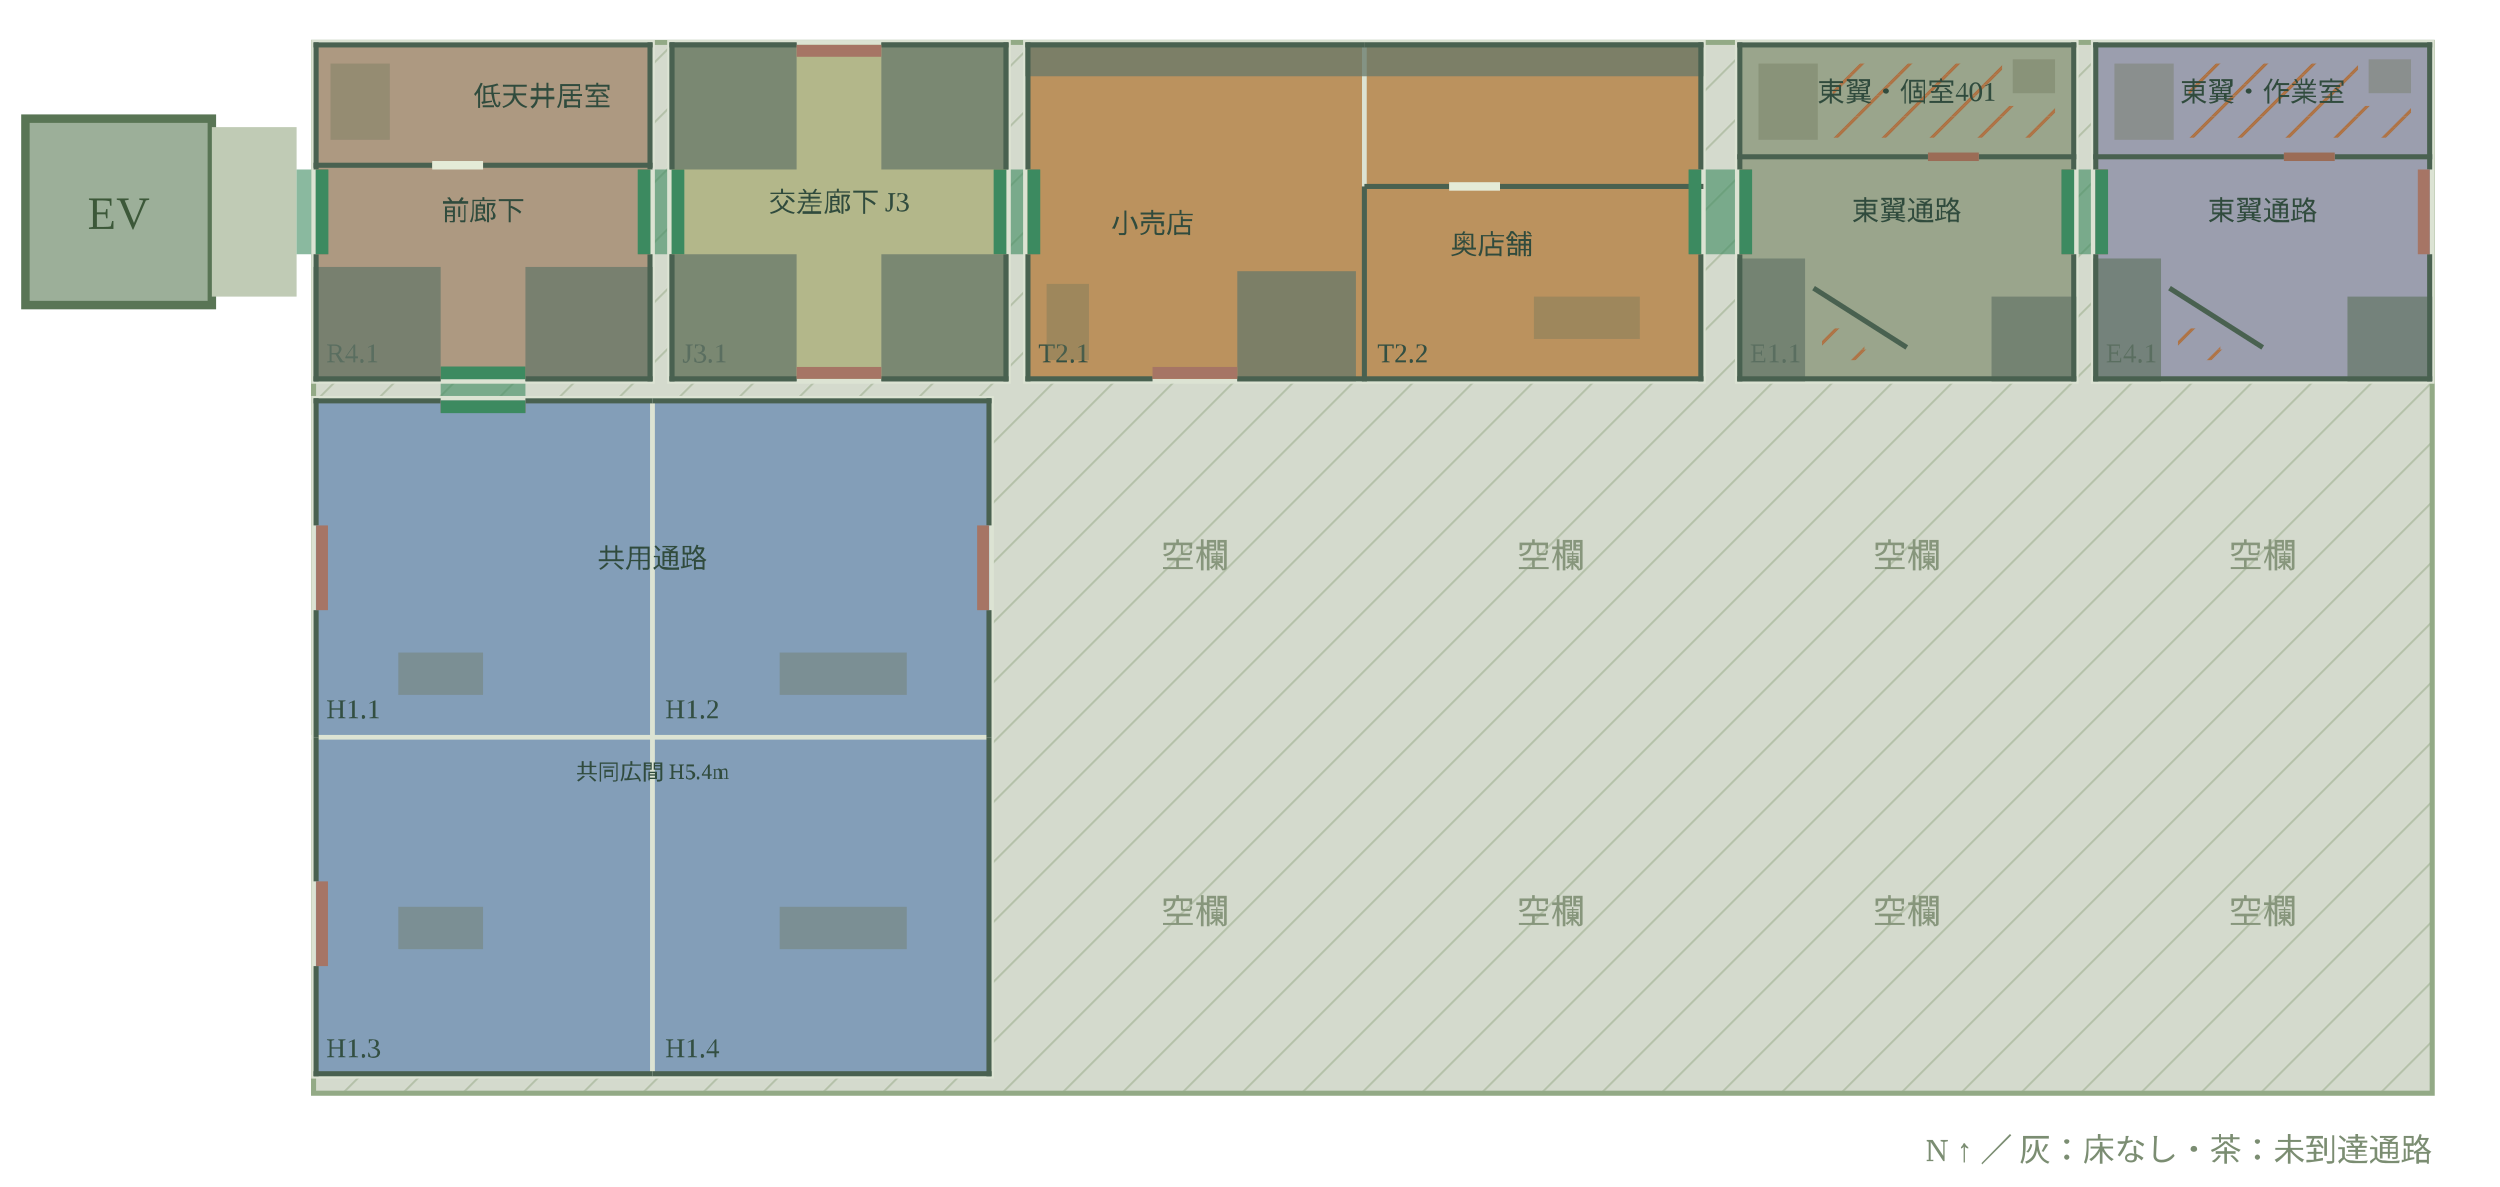
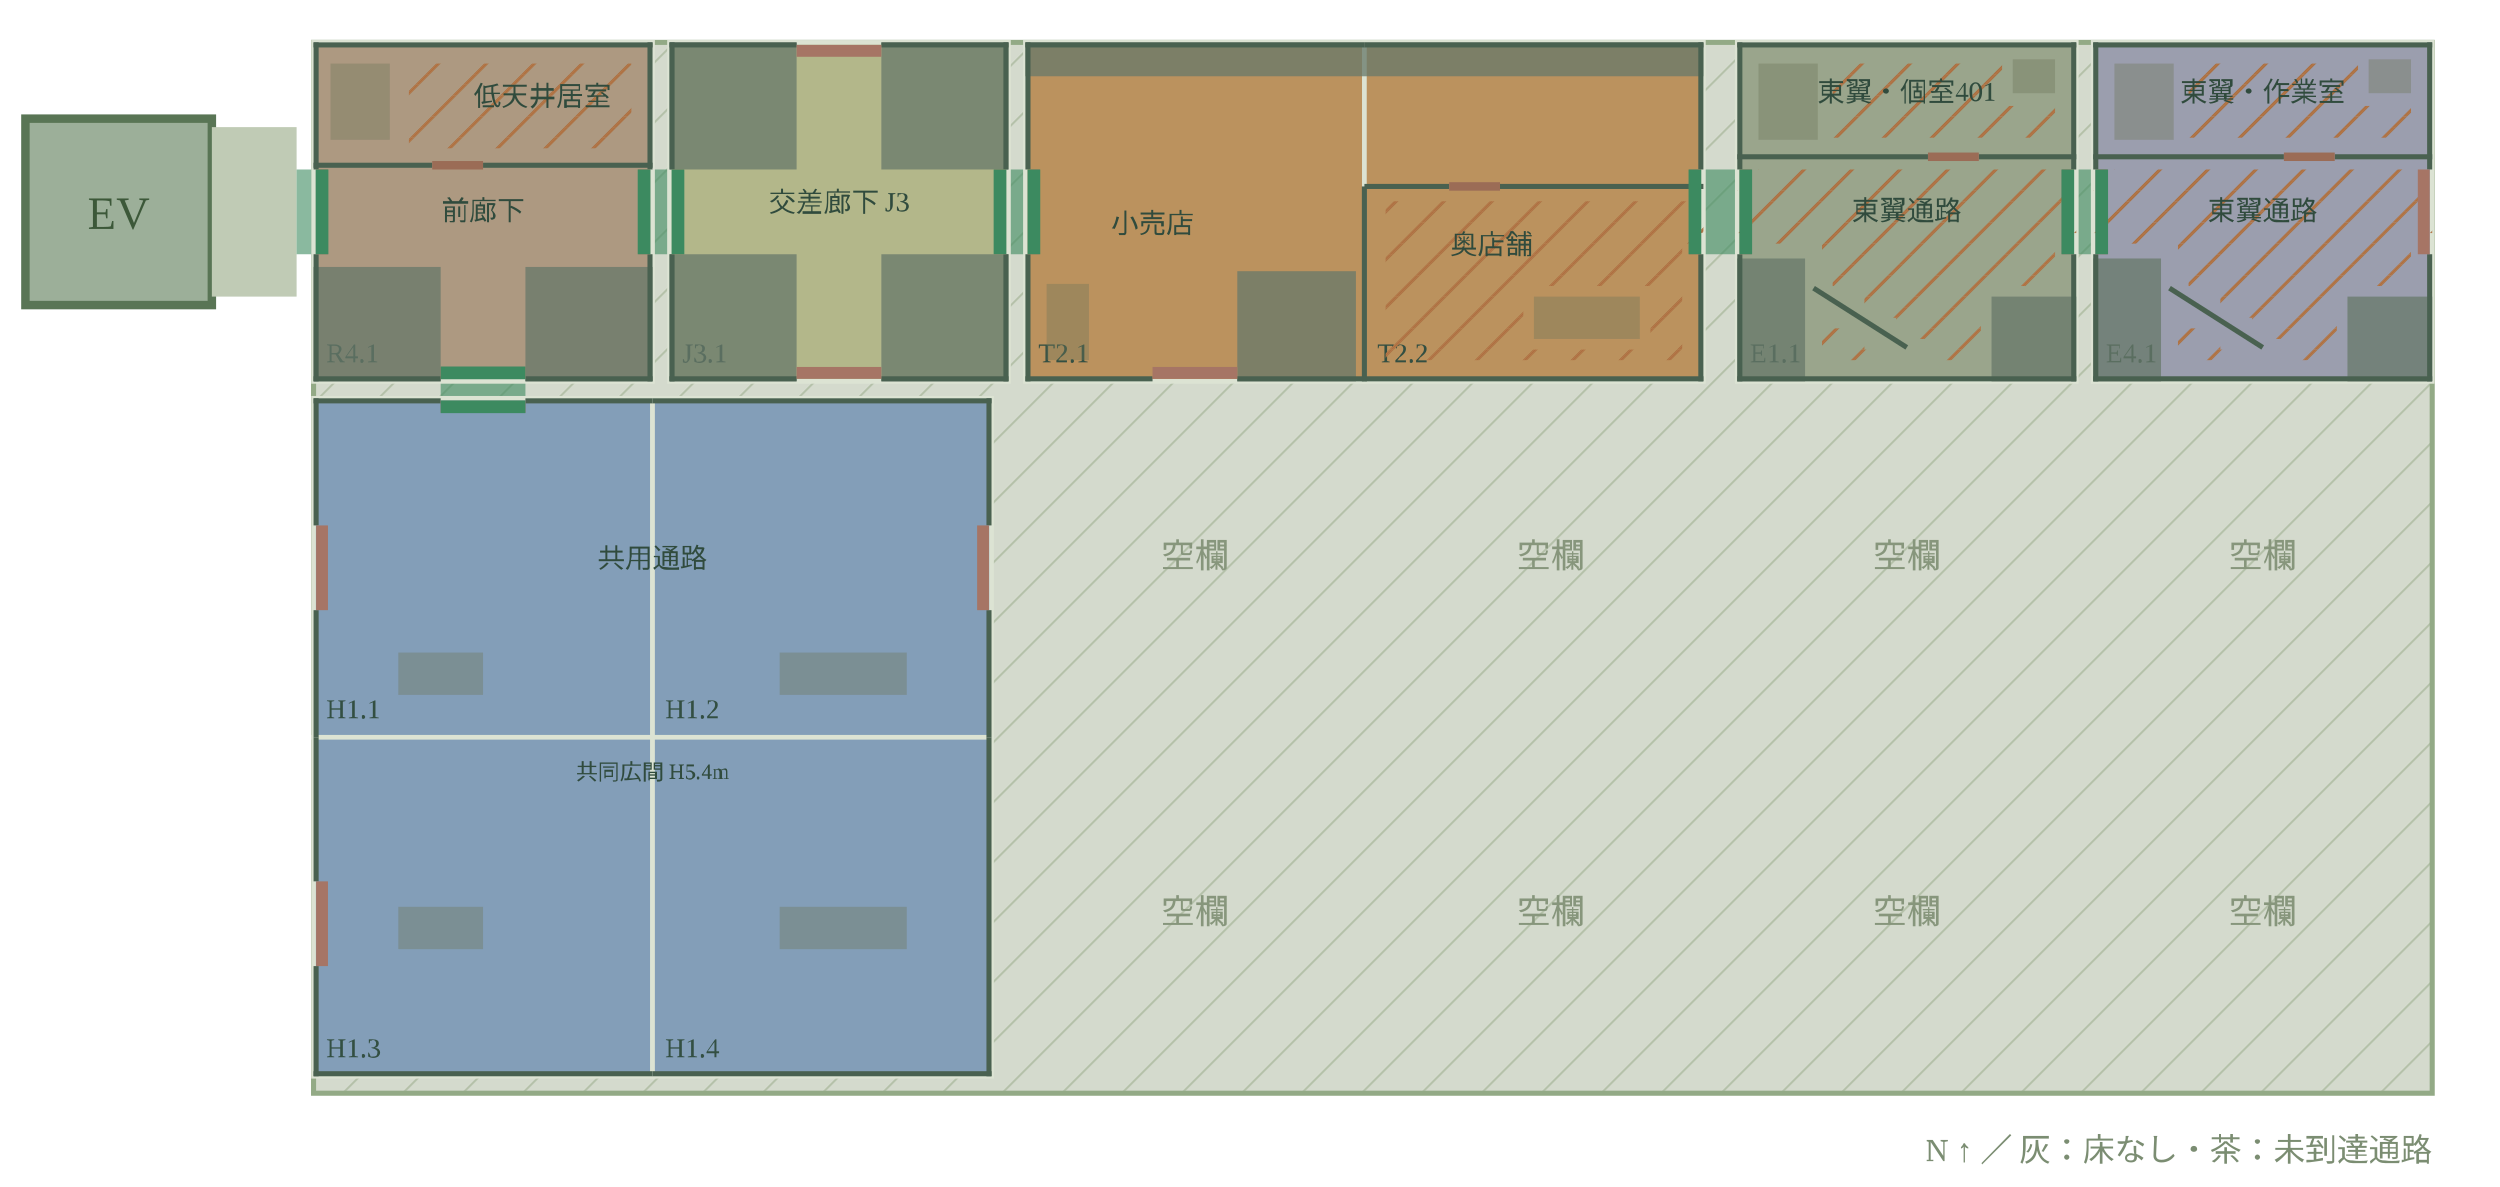
<svg xmlns="http://www.w3.org/2000/svg" viewBox="-7.4 -1 59 28" role="img" aria-label="第二層 B 4方向・内部通路平面図">
  <defs>
    <pattern id="well0" width="1" height="1" patternUnits="userSpaceOnUse" patternTransform="rotate(45)">
      <rect width="1" height="1" fill="#d4dacd" />
      <line x1="0" y1="0" x2="0" y2="1" stroke="#b7c3ac" stroke-width=".1" />
    </pattern>
    <pattern id="iso0" width=".8" height=".8" patternUnits="userSpaceOnUse" patternTransform="rotate(45)">
      <line x1="0" y1="0" x2="0" y2=".8" stroke="#aa7043" stroke-width=".15" />
    </pattern>
  </defs>
  <rect x="0" y="0" width="50" height="24.8" fill="url(#well0)" stroke="#93aa86" stroke-width=".12" />
  <rect x="-6.8" y="1.8" width="4.4" height="4.4" fill="#9caf99" stroke="#597555" stroke-width=".2" />
  <text x="-4.6" y="4.4" text-anchor="middle" font-size="1.1" fill="#3c5839">EV</text>
  <rect x="-2.4" y="2" width="2" height="4" fill="#c0cbb5" />
  <rect x="8" y="3" width="0.4" height="2" fill="#3c8a60" fill-opacity=".6" />
  <rect x="3" y="8" width="2" height="0.4" fill="#3c8a60" fill-opacity=".6" />
  <rect x="32.8" y="3" width="0.8" height="2" fill="#3c8a60" fill-opacity=".6" />
  <rect x="16.4" y="3" width="0.4" height="2" fill="#3c8a60" fill-opacity=".6" />
  <rect x="41.6" y="3" width="0.4" height="2" fill="#3c8a60" fill-opacity=".6" />
  <rect x="-0.4" y="3" width="0.4" height="2" fill="#3c8a60" fill-opacity=".6" />
  <g data-id="R4" transform="translate(0 0)">
    <rect x="0" y="0" width="8" height="8" fill="#ad9981" stroke="#dce3d3" stroke-width="0.11" />
    <text x="0.3" y="7.55" font-size=".65" fill="#334f42">R4.1</text>
    <rect x="0" y="5.3" width="3" height="2.7" fill="#67786a" opacity=".75" />
    <rect x="5" y="5.3" width="3" height="2.7" fill="#67786a" opacity=".75" />
    <rect x="0.4" y="0.5" width="1.4" height="1.8" fill="#6f755a" opacity=".38" />
    <line x1="0" y1="0.06" x2="8" y2="0.06" stroke="#496150" stroke-width="0.12" />
    <line x1="0" y1="7.94" x2="3" y2="7.94" stroke="#496150" stroke-width="0.12" />
    <line x1="5" y1="7.94" x2="8" y2="7.94" stroke="#496150" stroke-width="0.12" />
    <line x1="0.06" y1="0" x2="0.06" y2="3" stroke="#496150" stroke-width="0.12" />
    <line x1="0.06" y1="5" x2="0.06" y2="8" stroke="#496150" stroke-width="0.12" />
    <line x1="7.94" y1="0" x2="7.94" y2="3" stroke="#496150" stroke-width="0.12" />
    <line x1="7.94" y1="5" x2="7.94" y2="8" stroke="#496150" stroke-width="0.12" />
    <line x1="0" y1="2.9" x2="2.8" y2="2.9" stroke="#496150" stroke-width="0.12" />
    <line x1="4" y1="2.9" x2="8" y2="2.9" stroke="#496150" stroke-width="0.12" />
-     <line x1="2.8" y1="2.9" x2="4" y2="2.9" stroke="#e4ebd7" stroke-width="0.2" />
+     <line x1="2.8" y1="2.9" x2="4" y2="2.9" stroke="#9b6c56" stroke-width="0.2" />
+     <rect x="2.25" y="0.5" width="5.25" height="0.25" fill="url(#iso0)" />
+     <rect x="2.25" y="0.75" width="5.25" height="0.25" fill="url(#iso0)" />
+     <rect x="2.25" y="1" width="5.25" height="0.25" fill="url(#iso0)" />
+     <rect x="2.25" y="1.25" width="5.25" height="0.25" fill="url(#iso0)" />
+     <rect x="2.25" y="1.5" width="5.25" height="0.25" fill="url(#iso0)" />
+     <rect x="2.25" y="1.75" width="5.25" height="0.25" fill="url(#iso0)" />
+     <rect x="2.25" y="2" width="5.25" height="0.25" fill="url(#iso0)" />
+     <rect x="2.25" y="2.25" width="5.25" height="0.25" fill="url(#iso0)" />
    <line x1="0.2" y1="3" x2="0.2" y2="5" stroke="#a67565" stroke-width="0.28" />
    <line x1="0.2" y1="3" x2="0.2" y2="5" stroke="#3c8a60" stroke-width="0.3" />
    <line x1="7.8" y1="3" x2="7.8" y2="5" stroke="#a67565" stroke-width="0.28" />
    <line x1="7.8" y1="3" x2="7.8" y2="5" stroke="#3c8a60" stroke-width="0.3" />
    <line x1="3" y1="7.8" x2="5" y2="7.8" stroke="#a67565" stroke-width="0.28" />
    <line x1="3" y1="7.8" x2="5" y2="7.8" stroke="#3c8a60" stroke-width="0.3" />
    <text x="5.4" y="1.5" text-anchor="middle" font-size="0.65" fill="#304b3d">低天井居室</text>
    <text x="4" y="4.2" text-anchor="middle" font-size="0.65" fill="#304b3d">前廊下</text>
  </g>
  <g data-id="T2" transform="translate(16.8 0)">
    <rect x="0" y="0" width="8" height="8" fill="#bb925e" stroke="#dce3d3" stroke-width="0.11" />
    <text x="0.3" y="7.55" font-size=".65" fill="#334f42">T2.1</text>
    <rect x="8" y="0" width="8" height="8" fill="#bb925e" stroke="#dce3d3" stroke-width="0.11" />
    <text x="8.3" y="7.55" font-size=".65" fill="#334f42">T2.2</text>
    <rect x="0" y="0" width="16" height="0.8" fill="#67786a" opacity=".75" />
    <rect x="5" y="5.4" width="2.8" height="2.6" fill="#67786a" opacity=".75" />
    <rect x="0.5" y="5.7" width="1" height="1.8" fill="#6f755a" opacity=".38" />
    <rect x="12" y="6" width="2.5" height="1" fill="#6f755a" opacity=".38" />
    <line x1="0" y1="0.06" x2="8" y2="0.06" stroke="#496150" stroke-width="0.12" />
    <line x1="0" y1="7.94" x2="3" y2="7.94" stroke="#496150" stroke-width="0.12" />
    <line x1="5" y1="7.94" x2="8" y2="7.94" stroke="#496150" stroke-width="0.12" />
    <line x1="0.06" y1="0" x2="0.06" y2="3" stroke="#496150" stroke-width="0.12" />
    <line x1="0.06" y1="5" x2="0.06" y2="8" stroke="#496150" stroke-width="0.12" />
    <line x1="8" y1="0.06" x2="16" y2="0.06" stroke="#496150" stroke-width="0.12" />
    <line x1="8" y1="7.94" x2="16" y2="7.94" stroke="#496150" stroke-width="0.12" />
    <line x1="15.94" y1="0" x2="15.94" y2="3" stroke="#496150" stroke-width="0.12" />
    <line x1="15.94" y1="5" x2="15.94" y2="8" stroke="#496150" stroke-width="0.12" />
    <line x1="8" y1="3.4" x2="10" y2="3.4" stroke="#496150" stroke-width="0.12" />
    <line x1="11.2" y1="3.4" x2="16" y2="3.4" stroke="#496150" stroke-width="0.12" />
    <line x1="8" y1="3.4" x2="8" y2="8" stroke="#496150" stroke-width="0.12" />
-     <line x1="10" y1="3.4" x2="11.2" y2="3.4" stroke="#e4ebd7" stroke-width="0.2" />
+     <line x1="10" y1="3.4" x2="11.2" y2="3.4" stroke="#9b6c56" stroke-width="0.2" />
+     <rect x="8.5" y="3.75" width="7.5" height="0.25" fill="url(#iso0)" />
+     <rect x="8.5" y="4" width="7.5" height="0.25" fill="url(#iso0)" />
+     <rect x="8.5" y="4.25" width="7.5" height="0.25" fill="url(#iso0)" />
+     <rect x="8.5" y="4.5" width="7.25" height="0.25" fill="url(#iso0)" />
+     <rect x="8.5" y="4.75" width="7" height="0.25" fill="url(#iso0)" />
+     <rect x="8.5" y="5" width="7" height="0.25" fill="url(#iso0)" />
+     <rect x="8.5" y="5.25" width="7" height="0.25" fill="url(#iso0)" />
+     <rect x="8.5" y="5.5" width="7" height="0.25" fill="url(#iso0)" />
+     <rect x="8.5" y="5.75" width="3.25" height="0.25" fill="url(#iso0)" />
+     <rect x="14.75" y="5.75" width="0.75" height="0.25" fill="url(#iso0)" />
+     <rect x="8.5" y="6" width="3.25" height="0.25" fill="url(#iso0)" />
+     <rect x="14.75" y="6" width="0.75" height="0.25" fill="url(#iso0)" />
+     <rect x="8.5" y="6.25" width="3.25" height="0.25" fill="url(#iso0)" />
+     <rect x="14.75" y="6.25" width="0.75" height="0.25" fill="url(#iso0)" />
+     <rect x="8.5" y="6.5" width="3.25" height="0.25" fill="url(#iso0)" />
+     <rect x="14.75" y="6.5" width="0.75" height="0.25" fill="url(#iso0)" />
+     <rect x="8.5" y="6.75" width="3.25" height="0.25" fill="url(#iso0)" />
+     <rect x="14.75" y="6.75" width="0.75" height="0.25" fill="url(#iso0)" />
+     <rect x="8.5" y="7" width="3.25" height="0.25" fill="url(#iso0)" />
+     <rect x="14.75" y="7" width="0.75" height="0.25" fill="url(#iso0)" />
+     <rect x="8.5" y="7.25" width="7" height="0.25" fill="url(#iso0)" />
    <line x1="0.2" y1="3" x2="0.2" y2="5" stroke="#a67565" stroke-width="0.28" />
    <line x1="0.2" y1="3" x2="0.2" y2="5" stroke="#3c8a60" stroke-width="0.3" />
    <line x1="15.8" y1="3" x2="15.8" y2="5" stroke="#a67565" stroke-width="0.28" />
    <line x1="15.8" y1="3" x2="15.8" y2="5" stroke="#3c8a60" stroke-width="0.3" />
    <line x1="3" y1="7.8" x2="5" y2="7.8" stroke="#a67565" stroke-width="0.28" />
    <text x="3" y="4.5" text-anchor="middle" font-size="0.65" fill="#304b3d">小売店</text>
    <text x="11" y="5" text-anchor="middle" font-size="0.65" fill="#304b3d">奥店舗</text>
  </g>
  <g data-id="H1" transform="translate(0 8.4)">
    <rect x="0" y="0" width="8" height="8" fill="#839eb8" stroke="#dce3d3" stroke-width="0.11" />
    <text x="0.3" y="7.55" font-size=".65" fill="#334f42">H1.1</text>
    <rect x="8" y="0" width="8" height="8" fill="#839eb8" stroke="#dce3d3" stroke-width="0.11" />
    <text x="8.3" y="7.55" font-size=".65" fill="#334f42">H1.2</text>
    <rect x="0" y="8" width="8" height="8" fill="#839eb8" stroke="#dce3d3" stroke-width="0.11" />
    <text x="0.3" y="15.55" font-size=".65" fill="#334f42">H1.3</text>
    <rect x="8" y="8" width="8" height="8" fill="#839eb8" stroke="#dce3d3" stroke-width="0.11" />
    <text x="8.3" y="15.55" font-size=".65" fill="#334f42">H1.4</text>
    <rect x="2" y="6" width="2" height="1" fill="#6f755a" opacity=".38" />
    <rect x="2" y="12" width="2" height="1" fill="#6f755a" opacity=".38" />
    <rect x="11" y="6" width="3" height="1" fill="#6f755a" opacity=".38" />
    <rect x="11" y="12" width="3" height="1" fill="#6f755a" opacity=".38" />
    <line x1="0" y1="0.06" x2="3" y2="0.06" stroke="#496150" stroke-width="0.12" />
    <line x1="5" y1="0.06" x2="8" y2="0.06" stroke="#496150" stroke-width="0.12" />
    <line x1="0.06" y1="0" x2="0.06" y2="3" stroke="#496150" stroke-width="0.12" />
    <line x1="0.06" y1="5" x2="0.06" y2="8" stroke="#496150" stroke-width="0.12" />
    <line x1="8" y1="0.06" x2="16" y2="0.06" stroke="#496150" stroke-width="0.12" />
    <line x1="15.94" y1="0" x2="15.94" y2="3" stroke="#496150" stroke-width="0.12" />
    <line x1="15.94" y1="5" x2="15.94" y2="8" stroke="#496150" stroke-width="0.12" />
    <line x1="0" y1="15.94" x2="8" y2="15.94" stroke="#496150" stroke-width="0.12" />
    <line x1="0.06" y1="8" x2="0.06" y2="11.4" stroke="#496150" stroke-width="0.12" />
    <line x1="0.06" y1="13.4" x2="0.06" y2="16" stroke="#496150" stroke-width="0.12" />
    <line x1="8" y1="15.94" x2="16" y2="15.94" stroke="#496150" stroke-width="0.12" />
    <line x1="15.94" y1="8" x2="15.94" y2="16" stroke="#496150" stroke-width="0.12" />
    <line x1="3" y1="0.2" x2="5" y2="0.2" stroke="#a67565" stroke-width="0.28" />
    <line x1="3" y1="0.2" x2="5" y2="0.2" stroke="#3c8a60" stroke-width="0.3" />
    <line x1="0.2" y1="3" x2="0.2" y2="5" stroke="#a67565" stroke-width="0.28" />
    <line x1="0.2" y1="11.4" x2="0.2" y2="13.4" stroke="#a67565" stroke-width="0.28" />
    <line x1="15.8" y1="3" x2="15.8" y2="5" stroke="#a67565" stroke-width="0.28" />
    <text x="8" y="4" text-anchor="middle" font-size="0.65" fill="#304b3d">共用通路</text>
    <text x="8" y="9" text-anchor="middle" font-size="0.52" fill="#304b3d">共同広間 H5.4m</text>
  </g>
  <g data-id="J3" transform="translate(8.4 0)">
    <rect x="0" y="0" width="8" height="8" fill="#b3b78a" stroke="#dce3d3" stroke-width="0.11" />
    <text x="0.3" y="7.55" font-size=".65" fill="#334f42">J3.1</text>
    <rect x="0" y="0" width="3" height="3" fill="#67786a" opacity=".75" />
    <rect x="5" y="0" width="3" height="3" fill="#67786a" opacity=".75" />
    <rect x="0" y="5" width="3" height="3" fill="#67786a" opacity=".75" />
    <rect x="5" y="5" width="3" height="3" fill="#67786a" opacity=".75" />
    <line x1="0" y1="0.06" x2="3" y2="0.06" stroke="#496150" stroke-width="0.12" />
    <line x1="5" y1="0.06" x2="8" y2="0.06" stroke="#496150" stroke-width="0.12" />
    <line x1="0" y1="7.94" x2="3" y2="7.94" stroke="#496150" stroke-width="0.12" />
    <line x1="5" y1="7.94" x2="8" y2="7.94" stroke="#496150" stroke-width="0.12" />
    <line x1="0.06" y1="0" x2="0.06" y2="3" stroke="#496150" stroke-width="0.12" />
    <line x1="0.06" y1="5" x2="0.06" y2="8" stroke="#496150" stroke-width="0.12" />
    <line x1="7.94" y1="0" x2="7.94" y2="3" stroke="#496150" stroke-width="0.12" />
    <line x1="7.94" y1="5" x2="7.94" y2="8" stroke="#496150" stroke-width="0.12" />
    <line x1="3" y1="0.2" x2="5" y2="0.2" stroke="#a67565" stroke-width="0.28" />
    <line x1="3" y1="7.8" x2="5" y2="7.8" stroke="#a67565" stroke-width="0.28" />
    <line x1="0.2" y1="3" x2="0.2" y2="5" stroke="#a67565" stroke-width="0.28" />
    <line x1="0.2" y1="3" x2="0.2" y2="5" stroke="#3c8a60" stroke-width="0.3" />
    <line x1="7.8" y1="3" x2="7.8" y2="5" stroke="#a67565" stroke-width="0.28" />
    <line x1="7.8" y1="3" x2="7.8" y2="5" stroke="#3c8a60" stroke-width="0.3" />
    <text x="4" y="4" text-anchor="middle" font-size="0.65" fill="#304b3d">交差廊下 J3</text>
  </g>
  <g data-id="E1" transform="translate(33.6 0)">
    <rect x="0" y="0" width="8" height="8" fill="#9aa58c" stroke="#dce3d3" stroke-width="0.11" />
    <text x="0.3" y="7.55" font-size=".65" fill="#334f42">E1.1</text>
    <rect x="0" y="5.1" width="1.6" height="2.9" fill="#67786a" opacity=".75" />
    <rect x="6" y="6" width="2" height="2" fill="#67786a" opacity=".75" />
    <rect x="0.5" y="0.5" width="1.4" height="1.8" fill="#6f755a" opacity=".38" />
    <rect x="6.5" y="0.4" width="1" height="0.8" fill="#6f755a" opacity=".38" />
    <line x1="0" y1="0.06" x2="8" y2="0.06" stroke="#496150" stroke-width="0.12" />
    <line x1="0" y1="7.94" x2="8" y2="7.94" stroke="#496150" stroke-width="0.12" />
    <line x1="0.06" y1="0" x2="0.06" y2="3" stroke="#496150" stroke-width="0.12" />
    <line x1="0.06" y1="5" x2="0.06" y2="8" stroke="#496150" stroke-width="0.12" />
    <line x1="7.94" y1="0" x2="7.94" y2="3" stroke="#496150" stroke-width="0.12" />
    <line x1="7.94" y1="5" x2="7.94" y2="8" stroke="#496150" stroke-width="0.12" />
    <line x1="0" y1="2.7" x2="4.5" y2="2.7" stroke="#496150" stroke-width="0.12" />
    <line x1="5.7" y1="2.7" x2="8" y2="2.7" stroke="#496150" stroke-width="0.12" />
    <line x1="1.8" y1="5.8" x2="4" y2="7.2" stroke="#496150" stroke-width="0.12" />
    <line x1="4.5" y1="2.7" x2="5.7" y2="2.7" stroke="#9b6c56" stroke-width="0.2" />
    <rect x="2.25" y="0.5" width="4" height="0.25" fill="url(#iso0)" />
    <rect x="2.25" y="0.75" width="4" height="0.25" fill="url(#iso0)" />
    <rect x="2.25" y="1" width="4" height="0.25" fill="url(#iso0)" />
    <rect x="2.25" y="1.25" width="4" height="0.25" fill="url(#iso0)" />
    <rect x="2.25" y="1.5" width="5.25" height="0.25" fill="url(#iso0)" />
    <rect x="2.25" y="1.75" width="5.25" height="0.25" fill="url(#iso0)" />
    <rect x="2.25" y="2" width="5.25" height="0.25" fill="url(#iso0)" />
+     <rect x="0.5" y="3" width="7" height="0.25" fill="url(#iso0)" />
+     <rect x="0.25" y="3.25" width="7.5" height="0.25" fill="url(#iso0)" />
+     <rect x="0" y="3.5" width="8" height="0.25" fill="url(#iso0)" />
+     <rect x="0" y="3.75" width="8" height="0.25" fill="url(#iso0)" />
+     <rect x="0" y="4" width="8" height="0.25" fill="url(#iso0)" />
+     <rect x="0" y="4.25" width="8" height="0.25" fill="url(#iso0)" />
+     <rect x="0.25" y="4.5" width="7.5" height="0.25" fill="url(#iso0)" />
+     <rect x="2" y="4.75" width="5.5" height="0.25" fill="url(#iso0)" />
+     <rect x="2" y="5" width="5.5" height="0.25" fill="url(#iso0)" />
+     <rect x="2" y="5.25" width="5.5" height="0.25" fill="url(#iso0)" />
+     <rect x="2.25" y="5.5" width="5.25" height="0.25" fill="url(#iso0)" />
+     <rect x="2.75" y="5.75" width="3" height="0.25" fill="url(#iso0)" />
+     <rect x="3" y="6" width="2.75" height="0.25" fill="url(#iso0)" />
+     <rect x="3.5" y="6.25" width="2.25" height="0.25" fill="url(#iso0)" />
    <rect x="2" y="6.5" width="0.25" height="0.25" fill="url(#iso0)" />
+     <rect x="3.75" y="6.5" width="2" height="0.25" fill="url(#iso0)" />
    <rect x="2" y="6.75" width="0.75" height="0.25" fill="url(#iso0)" />
+     <rect x="4.25" y="6.75" width="1.5" height="0.25" fill="url(#iso0)" />
    <rect x="2" y="7" width="1" height="0.25" fill="url(#iso0)" />
+     <rect x="4.5" y="7" width="1.25" height="0.25" fill="url(#iso0)" />
    <rect x="2" y="7.25" width="1.5" height="0.25" fill="url(#iso0)" />
+     <rect x="4.25" y="7.25" width="1.5" height="0.25" fill="url(#iso0)" />
    <line x1="0.2" y1="3" x2="0.2" y2="5" stroke="#a67565" stroke-width="0.28" />
    <line x1="0.2" y1="3" x2="0.2" y2="5" stroke="#3c8a60" stroke-width="0.3" />
    <line x1="7.8" y1="3" x2="7.8" y2="5" stroke="#a67565" stroke-width="0.28" />
    <line x1="7.8" y1="3" x2="7.8" y2="5" stroke="#3c8a60" stroke-width="0.3" />
    <text x="4" y="1.4" text-anchor="middle" font-size="0.65" fill="#304b3d">東翼・個室401</text>
    <text x="4" y="4.2" text-anchor="middle" font-size="0.65" fill="#304b3d">東翼通路</text>
  </g>
  <g data-id="E4" transform="translate(42 0)">
    <rect x="0" y="0" width="8" height="8" fill="#9b9eae" stroke="#dce3d3" stroke-width="0.11" />
    <text x="0.3" y="7.55" font-size=".65" fill="#334f42">E4.1</text>
    <rect x="0" y="5.1" width="1.6" height="2.9" fill="#67786a" opacity=".75" />
    <rect x="6" y="6" width="2" height="2" fill="#67786a" opacity=".75" />
    <rect x="0.5" y="0.5" width="1.4" height="1.8" fill="#6f755a" opacity=".38" />
    <rect x="6.5" y="0.4" width="1" height="0.8" fill="#6f755a" opacity=".38" />
    <line x1="0" y1="0.06" x2="8" y2="0.06" stroke="#496150" stroke-width="0.12" />
    <line x1="0" y1="7.94" x2="8" y2="7.94" stroke="#496150" stroke-width="0.12" />
    <line x1="0.06" y1="0" x2="0.06" y2="3" stroke="#496150" stroke-width="0.12" />
    <line x1="0.06" y1="5" x2="0.06" y2="8" stroke="#496150" stroke-width="0.12" />
    <line x1="7.94" y1="0" x2="7.94" y2="3" stroke="#496150" stroke-width="0.12" />
    <line x1="7.94" y1="5" x2="7.94" y2="8" stroke="#496150" stroke-width="0.12" />
    <line x1="0" y1="2.7" x2="4.5" y2="2.7" stroke="#496150" stroke-width="0.12" />
    <line x1="5.7" y1="2.7" x2="8" y2="2.7" stroke="#496150" stroke-width="0.12" />
    <line x1="1.8" y1="5.8" x2="4" y2="7.2" stroke="#496150" stroke-width="0.12" />
    <line x1="4.5" y1="2.7" x2="5.7" y2="2.7" stroke="#9b6c56" stroke-width="0.2" />
    <rect x="2.25" y="0.5" width="4" height="0.25" fill="url(#iso0)" />
    <rect x="2.25" y="0.75" width="4" height="0.25" fill="url(#iso0)" />
    <rect x="2.25" y="1" width="4" height="0.25" fill="url(#iso0)" />
    <rect x="2.25" y="1.25" width="4" height="0.25" fill="url(#iso0)" />
    <rect x="2.25" y="1.5" width="5.25" height="0.25" fill="url(#iso0)" />
    <rect x="2.25" y="1.75" width="5.25" height="0.25" fill="url(#iso0)" />
    <rect x="2.25" y="2" width="5.25" height="0.25" fill="url(#iso0)" />
+     <rect x="0.5" y="3" width="7" height="0.25" fill="url(#iso0)" />
+     <rect x="0.25" y="3.25" width="7.5" height="0.25" fill="url(#iso0)" />
+     <rect x="0" y="3.5" width="8" height="0.25" fill="url(#iso0)" />
+     <rect x="0" y="3.75" width="8" height="0.25" fill="url(#iso0)" />
+     <rect x="0" y="4" width="8" height="0.25" fill="url(#iso0)" />
+     <rect x="0" y="4.25" width="8" height="0.25" fill="url(#iso0)" />
+     <rect x="0.25" y="4.5" width="7.5" height="0.25" fill="url(#iso0)" />
+     <rect x="2" y="4.75" width="5.5" height="0.25" fill="url(#iso0)" />
+     <rect x="2" y="5" width="5.5" height="0.25" fill="url(#iso0)" />
+     <rect x="2" y="5.25" width="5.5" height="0.25" fill="url(#iso0)" />
+     <rect x="2.25" y="5.5" width="5.25" height="0.25" fill="url(#iso0)" />
+     <rect x="2.75" y="5.75" width="3" height="0.25" fill="url(#iso0)" />
+     <rect x="3" y="6" width="2.75" height="0.25" fill="url(#iso0)" />
+     <rect x="3.5" y="6.25" width="2.25" height="0.25" fill="url(#iso0)" />
    <rect x="2" y="6.5" width="0.25" height="0.25" fill="url(#iso0)" />
+     <rect x="3.75" y="6.5" width="2" height="0.25" fill="url(#iso0)" />
    <rect x="2" y="6.75" width="0.75" height="0.25" fill="url(#iso0)" />
+     <rect x="4.25" y="6.75" width="1.5" height="0.25" fill="url(#iso0)" />
    <rect x="2" y="7" width="1" height="0.25" fill="url(#iso0)" />
+     <rect x="4.5" y="7" width="1.25" height="0.25" fill="url(#iso0)" />
    <rect x="2" y="7.25" width="1.5" height="0.25" fill="url(#iso0)" />
+     <rect x="4.25" y="7.25" width="1.5" height="0.25" fill="url(#iso0)" />
    <line x1="0.2" y1="3" x2="0.2" y2="5" stroke="#a67565" stroke-width="0.28" />
    <line x1="0.2" y1="3" x2="0.2" y2="5" stroke="#3c8a60" stroke-width="0.3" />
    <line x1="7.8" y1="3" x2="7.8" y2="5" stroke="#a67565" stroke-width="0.28" />
    <text x="4" y="1.4" text-anchor="middle" font-size="0.65" fill="#304b3d">東翼・作業室</text>
    <text x="4" y="4.2" text-anchor="middle" font-size="0.65" fill="#304b3d">東翼通路</text>
  </g>
  <text x="20.8" y="12.4" text-anchor="middle" font-size=".8" fill="#87967c">空欄</text>
  <text x="29.2" y="12.4" text-anchor="middle" font-size=".8" fill="#87967c">空欄</text>
  <text x="37.6" y="12.4" text-anchor="middle" font-size=".8" fill="#87967c">空欄</text>
  <text x="46" y="12.4" text-anchor="middle" font-size=".8" fill="#87967c">空欄</text>
  <text x="20.8" y="20.8" text-anchor="middle" font-size=".8" fill="#87967c">空欄</text>
  <text x="29.2" y="20.8" text-anchor="middle" font-size=".8" fill="#87967c">空欄</text>
  <text x="37.6" y="20.8" text-anchor="middle" font-size=".8" fill="#87967c">空欄</text>
  <text x="46" y="20.8" text-anchor="middle" font-size=".8" fill="#87967c">空欄</text>
  <text x="50" y="26.4" text-anchor="end" font-size=".75" fill="#7b8d72">N ↑ ／ 灰：床なし・茶：未到達通路</text>
</svg>
